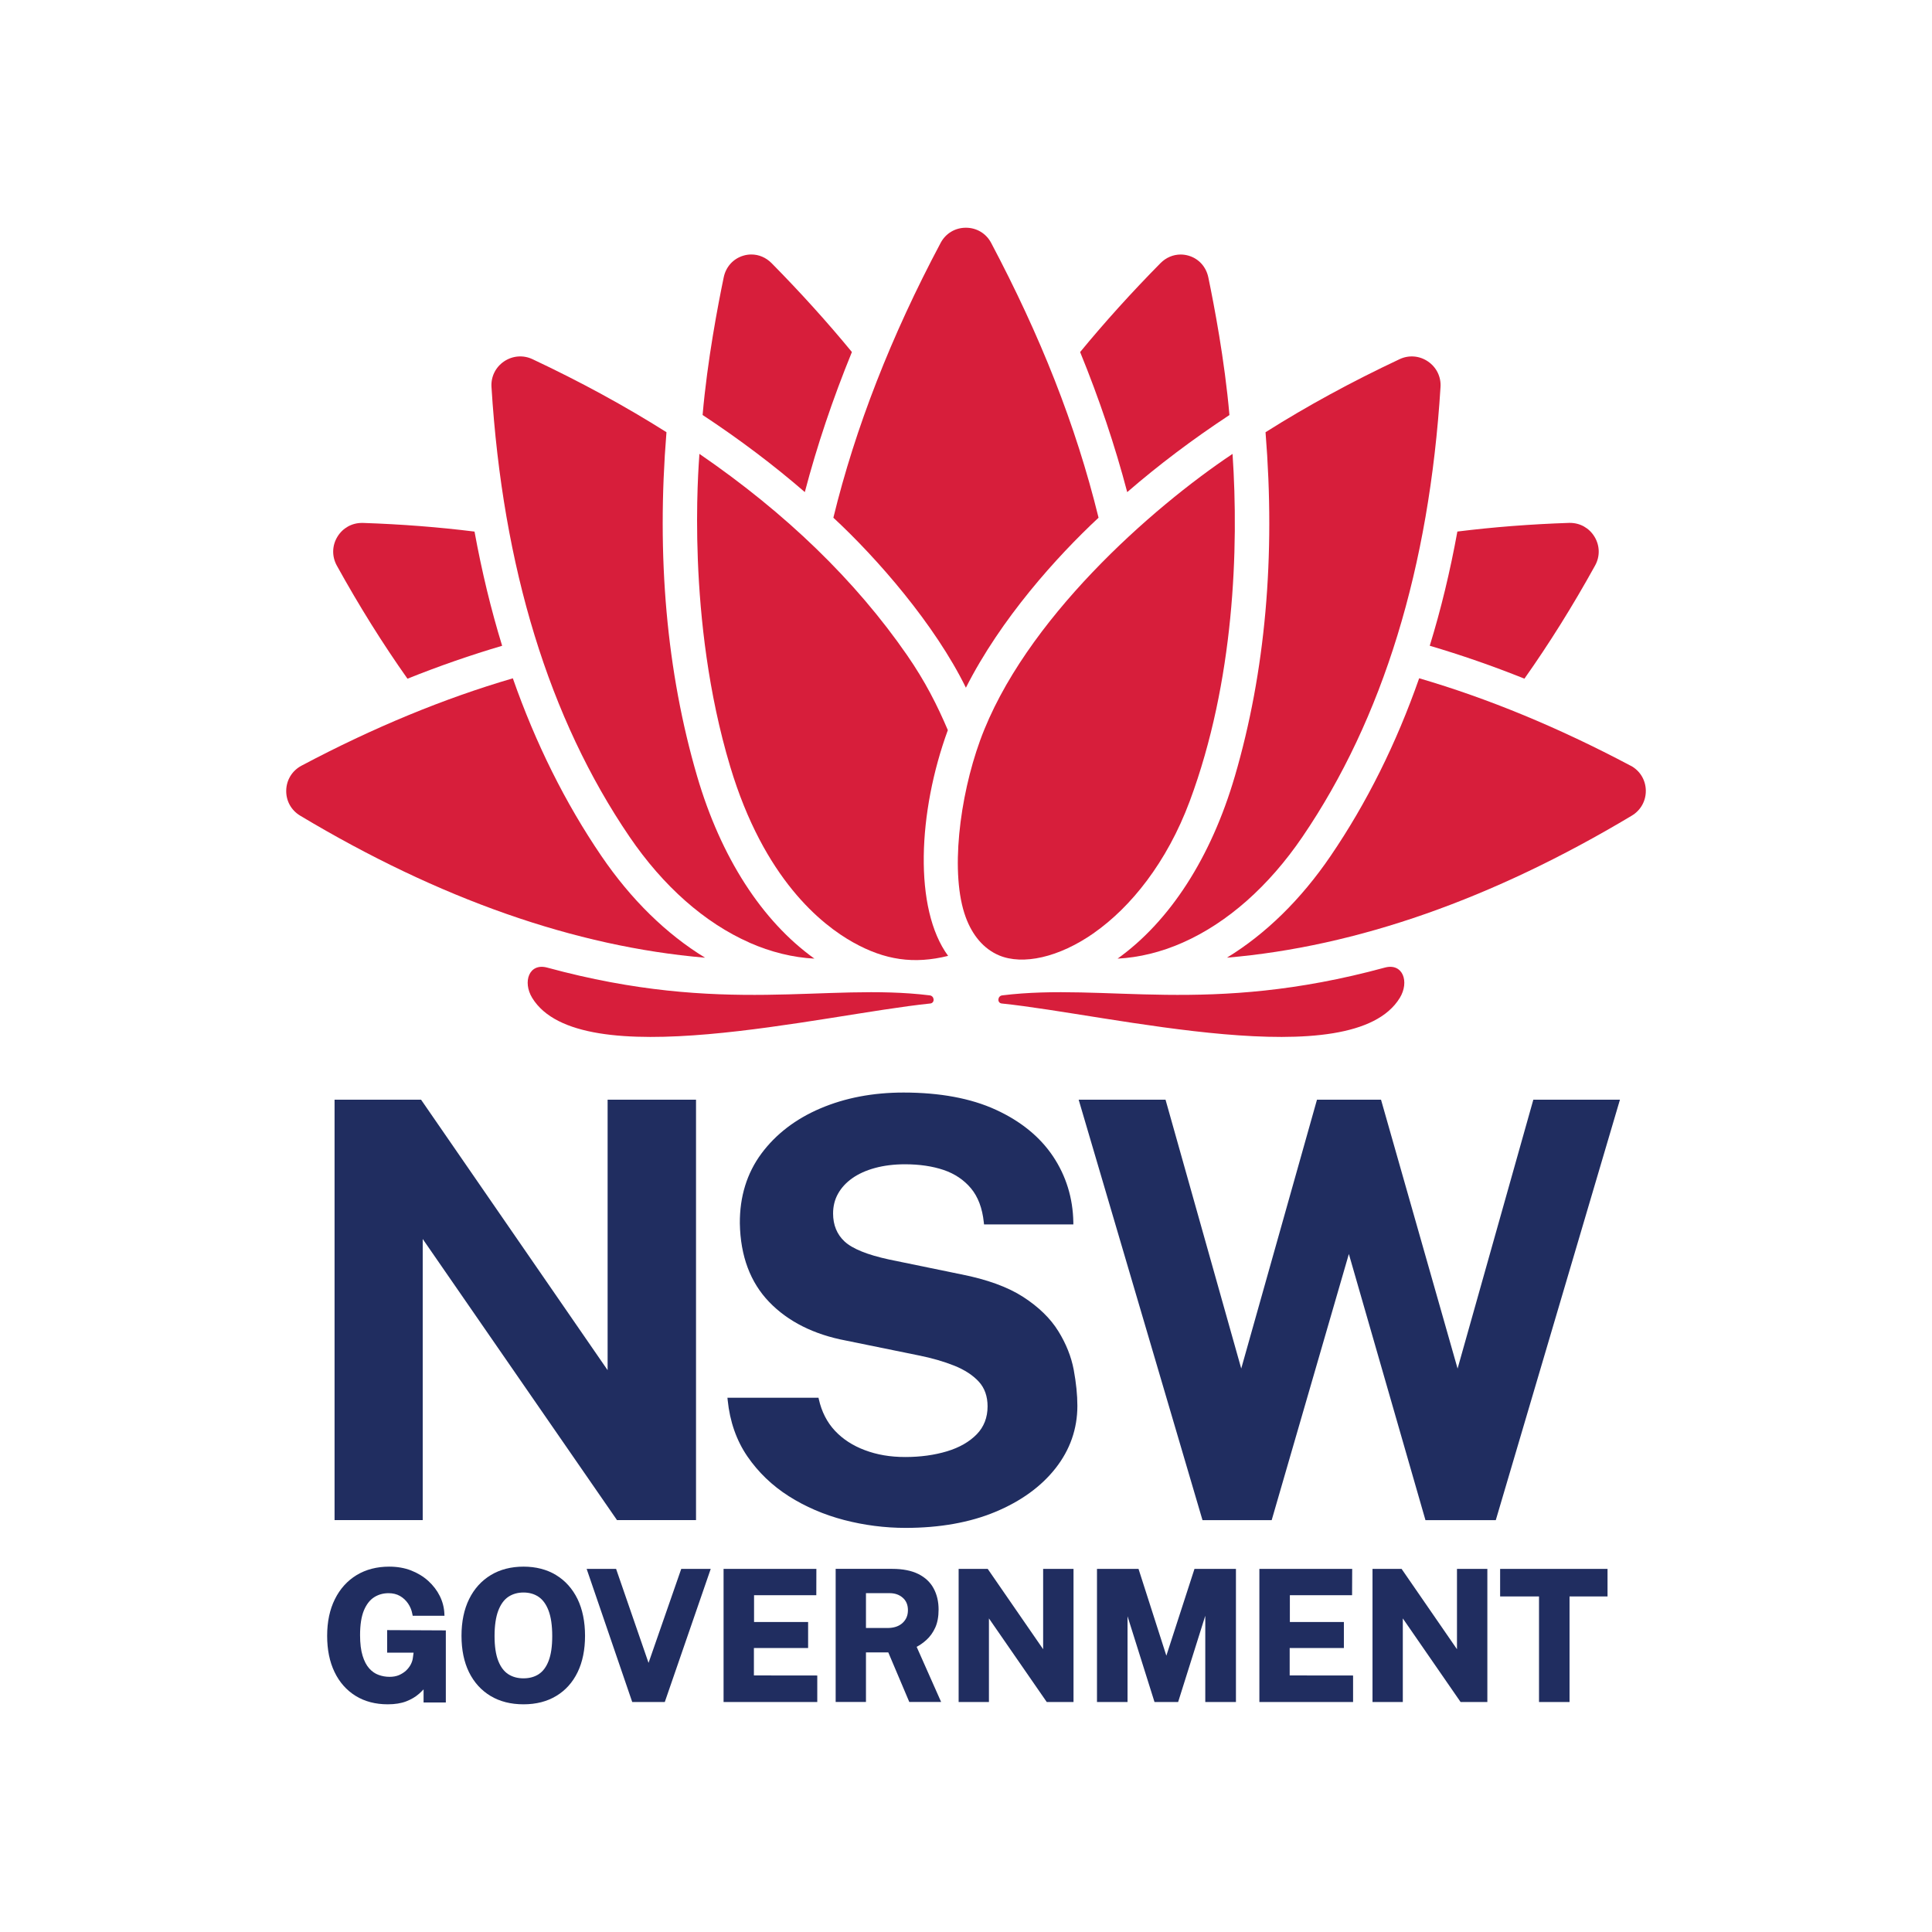
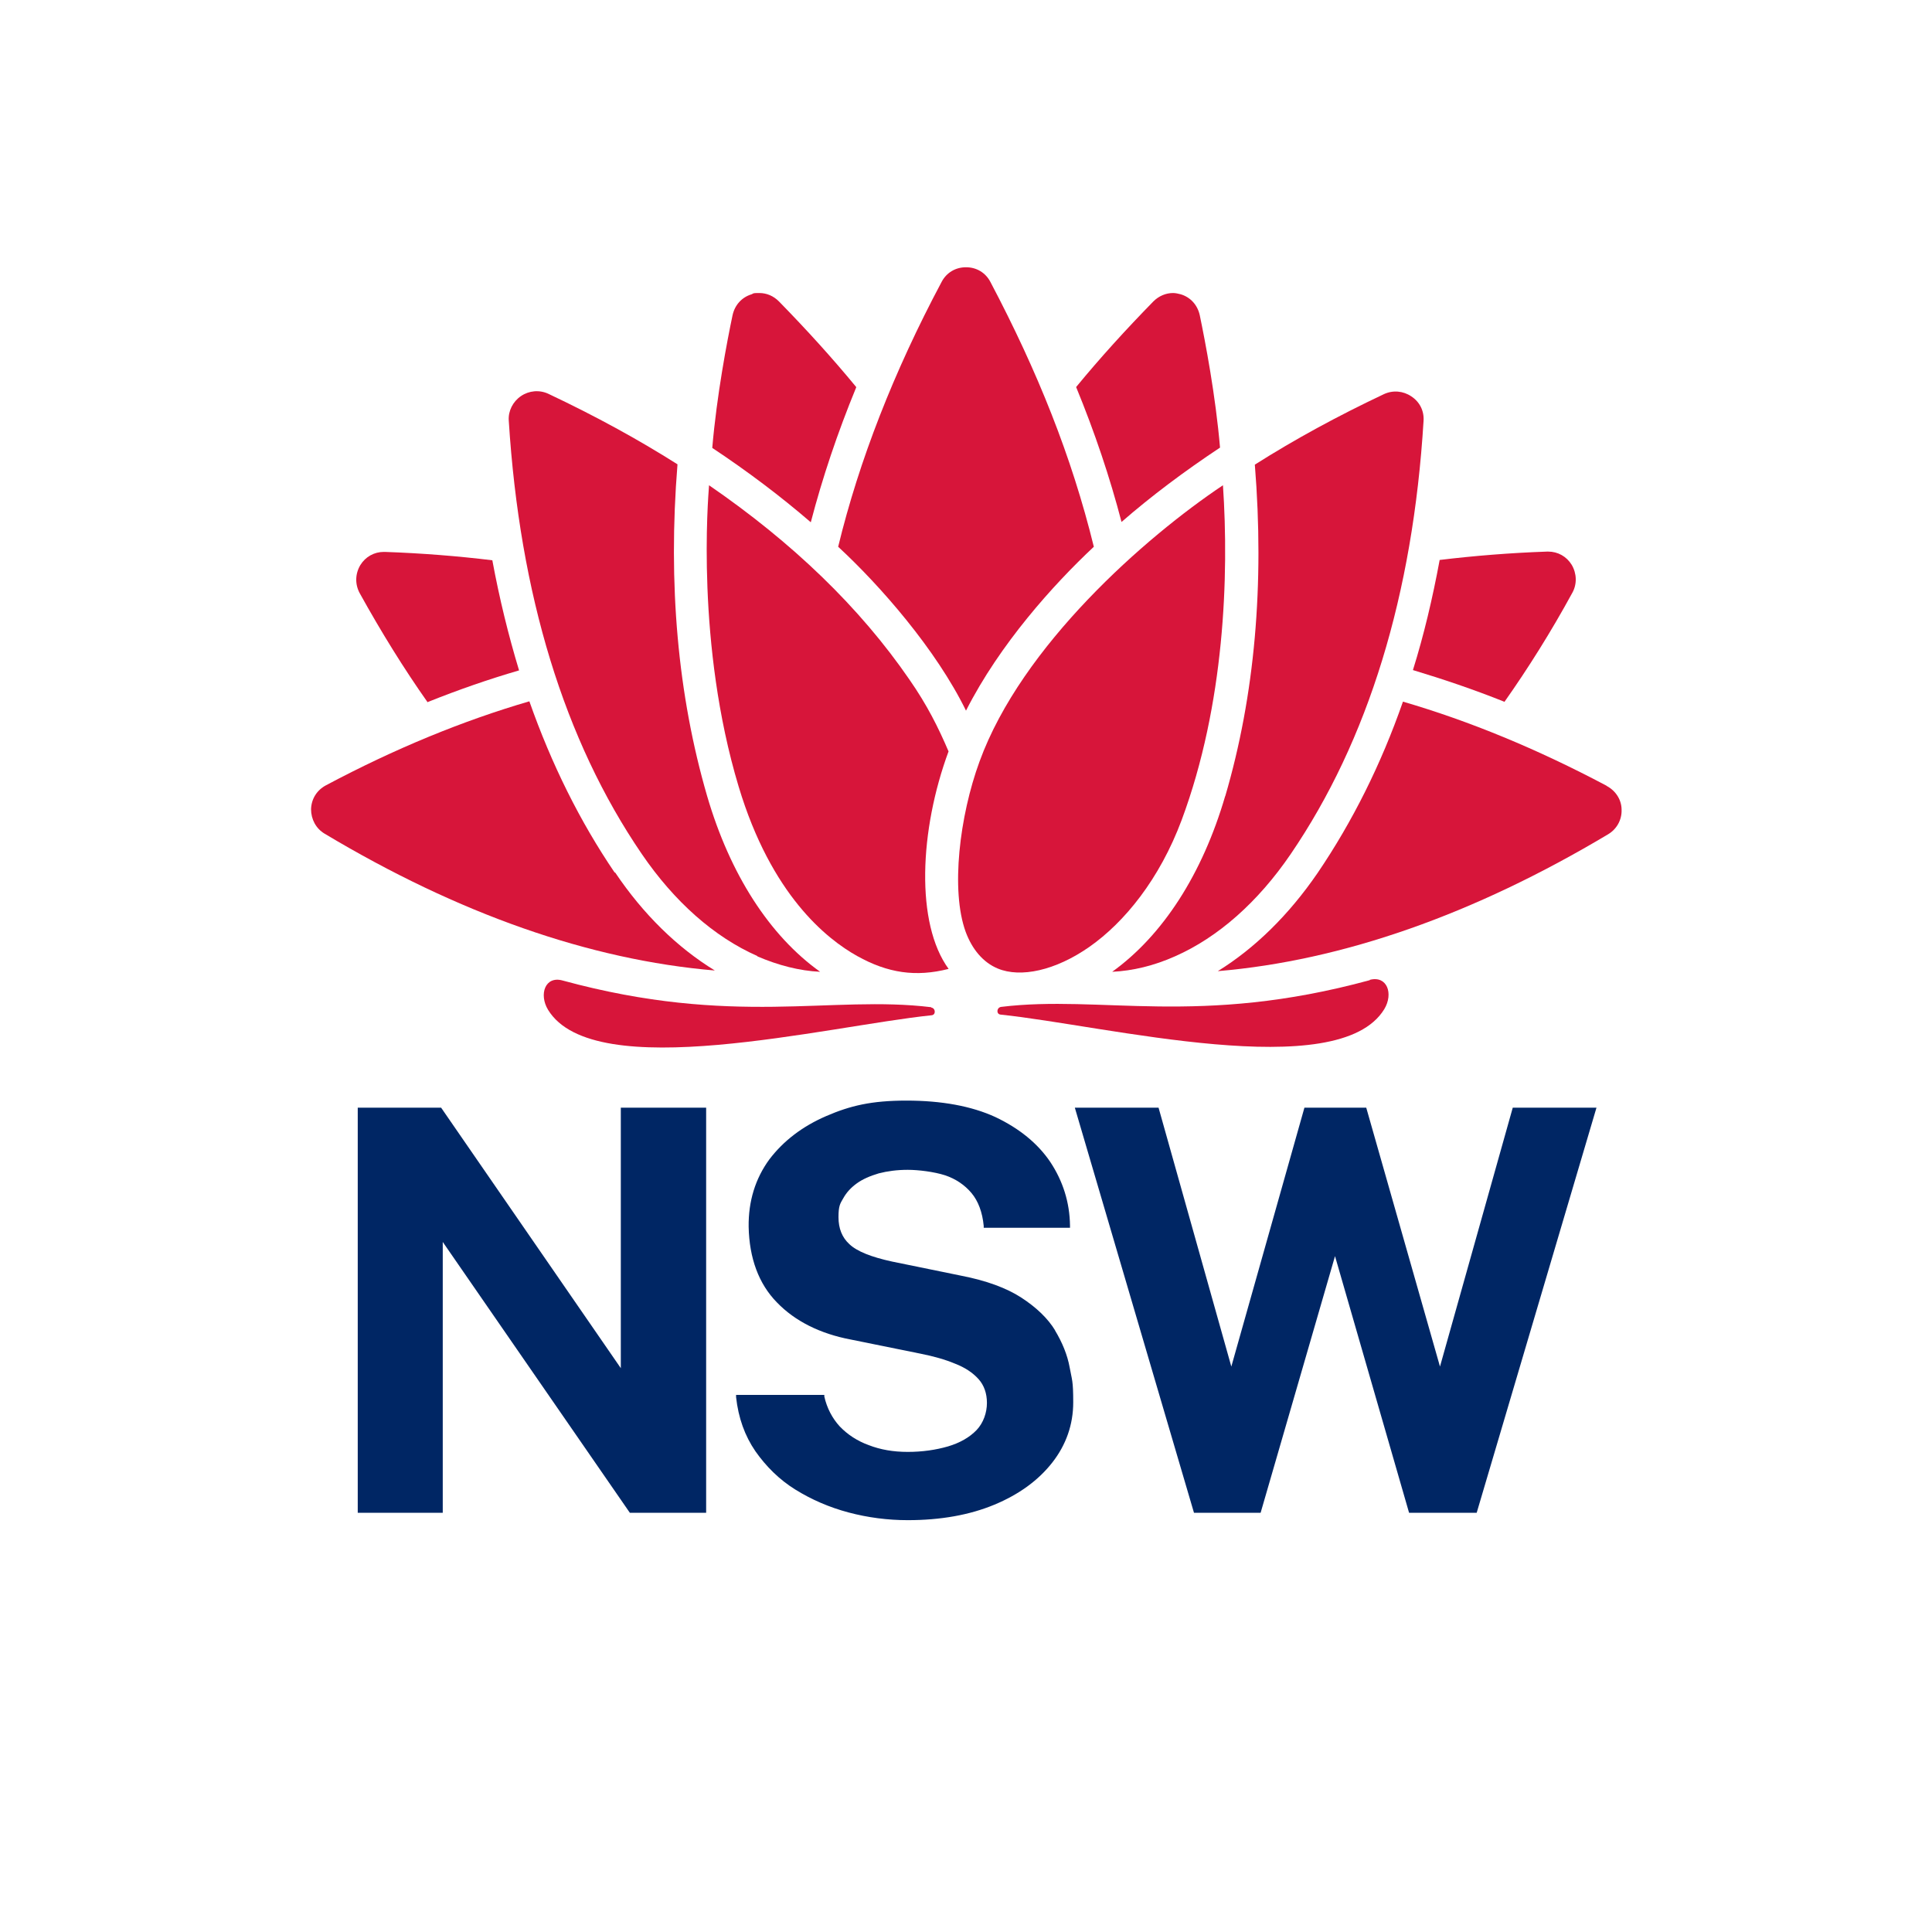
- <svg xmlns="http://www.w3.org/2000/svg" id="Layer_1" data-name="Layer 1" viewBox="0 0 540 540">
+ <svg xmlns="http://www.w3.org/2000/svg" id="Layer_1" version="1.1" viewBox="0 0 600 600">
  <defs>
    <style>
-       .cls-1 {
-         fill: #202d60;
+       .st0 {
+         fill: #d7153a;
      }

-       .cls-2 {
-         fill: #d71e3b;
+       .st1 {
+         fill: #002664;
      }
    </style>
  </defs>
-   <path class="cls-2" d="M259.88,278.21c-29.05-3.58-57.27,5.75-106.93-7.76-5.07-1.38-6.94,3.97-4.2,8.46,13.34,21.82,80.73,4.72,111.26,1.57,1.34-.14,1.2-2.1-.13-2.27" />
-   <path class="cls-2" d="M387.05,270.45c-49.66,13.51-77.88,4.18-106.93,7.76-1.33.16-1.47,2.13-.13,2.27,30.53,3.15,97.92,20.25,111.26-1.57,2.74-4.48.87-9.84-4.2-8.46" />
-   <path class="cls-2" d="M168.08,239.24c-10.1-14.83-18.35-31.41-24.74-49.65-19.27,5.63-39,13.77-59.07,24.42-2.6,1.38-4.19,3.95-4.27,6.88-.08,2.93,1.38,5.58,3.9,7.09,38.88,23.29,76.89,36.62,113.17,39.7-10.81-6.59-20.71-16.27-28.99-28.44" />
-   <path class="cls-2" d="M113.91,189.69c8.89-3.56,17.71-6.62,26.44-9.19-3.12-10.16-5.69-20.81-7.72-31.92-10.04-1.25-20.43-2.06-31.19-2.42-.09,0-.19,0-.28,0-2.82,0-5.36,1.42-6.84,3.84-1.53,2.49-1.59,5.51-.18,8.08,6.24,11.29,12.83,21.83,19.75,31.62" />
-   <path class="cls-2" d="M209.45,263.47c6.03,2.66,12.2,4.16,18.18,4.47-14.64-10.49-26.14-28.29-32.78-50.97-8.54-29.2-11.39-61.41-8.57-96.17-11.52-7.27-24.01-14.09-37.45-20.41-2.59-1.22-5.56-.98-7.95.63-2.37,1.61-3.69,4.28-3.51,7.13,3.13,50.44,16.11,92.73,38.58,125.72,9.42,13.84,21.01,24.07,33.51,29.59" />
-   <path class="cls-2" d="M238.11,98.39c-6.89-8.37-14.37-16.65-22.44-24.83-1.57-1.59-3.58-2.43-5.66-2.43-.75,0-1.5.1-2.24.33-2.83.84-4.88,3.11-5.49,6.06-1.58,7.61-4.57,23.13-5.9,38.47,10.31,6.8,19.84,13.99,28.57,21.55,3.39-12.9,7.78-25.98,13.16-39.15" />
-   <path class="cls-2" d="M455.73,214c-20.08-10.65-39.8-18.79-59.07-24.42-6.39,18.24-14.64,34.83-24.74,49.65-8.28,12.17-18.18,21.85-28.99,28.44,36.27-3.08,74.29-16.41,113.17-39.7,2.52-1.51,3.98-4.17,3.91-7.1-.08-2.93-1.67-5.51-4.27-6.88" />
-   <path class="cls-2" d="M426.08,189.69c6.92-9.79,13.51-20.33,19.75-31.62,1.42-2.56,1.35-5.58-.18-8.08-1.48-2.42-4.02-3.84-6.84-3.84-.09,0-.19,0-.28,0-10.75.36-21.14,1.17-31.19,2.42-2.02,11.11-4.59,21.76-7.72,31.92,8.73,2.57,17.55,5.63,26.44,9.19" />
-   <path class="cls-2" d="M345.14,216.97c-6.63,22.68-18.13,40.48-32.77,50.97,5.98-.31,12.15-1.8,18.18-4.47,12.5-5.52,24.08-15.75,33.5-29.59,22.47-32.99,35.45-75.29,38.58-125.72.18-2.85-1.14-5.52-3.51-7.13-2.38-1.62-5.35-1.86-7.95-.63-13.44,6.32-25.93,13.13-37.45,20.41,2.82,34.76-.04,66.97-8.58,96.17" />
-   <path class="cls-2" d="M343.63,116c-1.33-15.34-4.32-30.86-5.9-38.47-.62-2.96-2.67-5.23-5.49-6.06-.74-.22-1.5-.33-2.24-.33-2.08,0-4.1.84-5.66,2.43-8.07,8.18-15.55,16.46-22.44,24.83,5.38,13.18,9.77,26.26,13.16,39.15,8.73-7.56,18.26-14.75,28.58-21.55" />
-   <path class="cls-2" d="M269.97,192.22c9.77-19.3,25.37-36.6,37.08-47.52-6.43-26.2-16.34-50.93-30.01-76.79-1.41-2.67-4.06-4.26-7.07-4.26s-5.66,1.59-7.07,4.26c-13.81,25.95-23.88,51.77-29.97,76.79,12.23,11.33,28.36,29.81,37.05,47.53" />
-   <path class="cls-2" d="M305.86,260.69c10.13-7.12,20.26-19.54,26.69-36.8,12.44-33.43,13.73-70.67,11.95-97.02-22.55,15.05-58.34,46.5-70.57,80.12-5.75,15.82-8.44,37.37-4,49.39,1.85,5.03,5,8.84,9.33,10.66,6.56,2.75,16.64.67,26.61-6.34" />
-   <path class="cls-2" d="M264.92,204.06c-2.98-6.97-6.27-13.53-11.37-20.91-14.43-20.88-33.87-39.7-58.06-56.29-.25,3.91-3.79,46.13,8.61,87.41,9.42,31.4,25.53,44.19,34.36,49.13,8.88,4.97,17,6.14,26.54,3.77-9.66-13.16-8.46-40.19-.07-63.11" />
-   <polygon class="cls-1" points="118.15 346.3 172.45 424.87 194.54 424.87 194.54 307.37 169.83 307.37 169.83 382.96 117.87 307.63 117.69 307.37 93.51 307.37 93.51 424.87 118.15 424.87 118.15 346.3" />
-   <path class="cls-1" d="M295.79,372.05c-2.18-3.54-5.47-6.74-9.77-9.53-4.3-2.79-10.15-4.92-17.38-6.34l-20.12-4.14c-6.08-1.31-10.27-3.01-12.46-5.04-2.13-1.98-3.21-4.61-3.21-7.83,0-2.05.47-3.91,1.39-5.54.92-1.64,2.25-3.09,3.96-4.3,1.72-1.22,3.85-2.19,6.34-2.87,2.52-.69,5.35-1.04,8.41-1.04,4.03,0,7.66.53,10.8,1.59,3.1,1.05,5.67,2.78,7.64,5.13,1.97,2.35,3.18,5.56,3.59,9.53l.06.56h24.96v-.63c-.12-6.74-2.02-12.93-5.67-18.39-3.65-5.46-9.04-9.85-16.01-13.04-6.95-3.19-15.63-4.8-25.79-4.8-8.53,0-16.35,1.49-23.25,4.44-6.92,2.95-12.46,7.21-16.49,12.65-4.04,5.48-6.06,12.04-6,19.5.16,9.1,2.93,16.49,8.21,21.96,5.25,5.45,12.47,9.08,21.43,10.77l20.29,4.14c3.72.74,7.1,1.72,10.03,2.89,2.88,1.16,5.18,2.66,6.84,4.47,1.62,1.77,2.44,4.09,2.44,6.89,0,3.12-1.02,5.75-3.03,7.81-2.06,2.11-4.85,3.71-8.3,4.75-3.51,1.06-7.44,1.6-11.67,1.6s-7.93-.64-11.31-1.92c-3.35-1.25-6.17-3.08-8.37-5.44-2.19-2.35-3.69-5.28-4.47-8.73l-.11-.48h-25.45l.07.68c.6,5.96,2.45,11.25,5.5,15.71,3.04,4.43,6.94,8.18,11.58,11.13,4.63,2.94,9.82,5.18,15.44,6.65,5.6,1.46,11.39,2.21,17.2,2.21,9.51,0,17.95-1.5,25.08-4.47,7.16-2.98,12.83-7.09,16.84-12.2,4.05-5.15,6.1-11.02,6.1-17.46,0-3.04-.35-6.43-1.02-10.06-.69-3.66-2.14-7.3-4.31-10.8" />
-   <polygon class="cls-1" points="428.57 307.37 407.4 382.52 386 307.37 368.1 307.37 346.93 382.51 325.77 307.37 301.49 307.37 336.1 424.88 355.44 424.88 377.01 350.49 398.42 424.88 418.08 424.88 452.78 307.37 428.57 307.37" />
-   <path class="cls-1" d="M108.2,461.92h7.4l-.21,1.52c-.07.58-.27,1.18-.58,1.78-.31.6-.75,1.17-1.3,1.7-.55.51-1.22.94-1.99,1.28-.76.32-1.64.48-2.63.48-1.06,0-2.1-.18-3.07-.54-.96-.34-1.84-.94-2.61-1.8-.78-.86-1.4-2.05-1.86-3.54-.47-1.51-.71-3.46-.71-5.78,0-2.86.36-5.18,1.07-6.9.71-1.69,1.66-2.92,2.85-3.68,1.19-.76,2.55-1.14,4.03-1.14,1.22,0,2.3.26,3.2.78.91.52,1.67,1.23,2.27,2.11.6.88,1,1.87,1.19,2.92l.1.5h8.88l-.03-.64c-.08-1.7-.51-3.35-1.28-4.89-.77-1.56-1.86-2.97-3.22-4.21-1.35-1.22-2.97-2.21-4.82-2.93-1.83-.71-3.89-1.06-6.11-1.06-3.43,0-6.49.79-9.09,2.36-2.6,1.58-4.65,3.85-6.08,6.74-1.44,2.88-2.16,6.32-2.16,10.23s.69,7.26,2.05,10.1c1.37,2.87,3.36,5.12,5.9,6.69,2.53,1.57,5.56,2.36,8.99,2.36,2.02,0,3.75-.28,5.17-.83,1.39-.54,2.59-1.25,3.58-2.12.45-.41.88-.82,1.26-1.23v3.67h6.22v-20.15l-16.4-.08v6.3Z" />
-   <path class="cls-1" d="M155.41,440.22c-2.57-1.55-5.63-2.34-9.09-2.34s-6.55.79-9.14,2.36c-2.6,1.57-4.64,3.82-6.06,6.71-1.41,2.86-2.13,6.31-2.13,10.25s.71,7.35,2.1,10.19c1.42,2.87,3.45,5.1,6.03,6.64,2.58,1.55,5.67,2.33,9.2,2.33s6.57-.78,9.14-2.33c2.59-1.55,4.6-3.79,5.99-6.66,1.38-2.85,2.07-6.27,2.07-10.17s-.71-7.42-2.1-10.27c-1.41-2.88-3.43-5.14-6.01-6.7M150.58,467.94c-1.19.77-2.62,1.16-4.27,1.16s-3.06-.39-4.25-1.16c-1.19-.77-2.13-2.02-2.79-3.71-.69-1.74-1.04-4.08-1.04-6.95s.35-5.3,1.04-7.11c.67-1.75,1.61-3.05,2.8-3.85,1.2-.8,2.63-1.21,4.24-1.21s3.04.4,4.23,1.21c1.19.81,2.12,2.1,2.78,3.84.68,1.79,1.03,4.19,1.03,7.12s-.34,5.2-1.01,6.94c-.65,1.69-1.58,2.95-2.76,3.71" />
-   <polygon class="cls-1" points="181.27 464.78 172.2 438.51 163.97 438.51 176.71 475.72 185.81 475.72 198.65 438.51 190.41 438.51 181.27 464.78" />
-   <polygon class="cls-1" points="210.72 460.62 225.87 460.62 225.87 453.36 210.76 453.36 210.76 445.86 228.16 445.86 228.18 438.51 202.24 438.51 202.24 475.72 228.43 475.72 228.43 468.31 210.72 468.29 210.72 460.62" />
-   <path class="cls-1" d="M258.94,458.36c1.01-.91,1.84-2.07,2.47-3.45.62-1.37.93-3.07.93-5.04,0-2.2-.46-4.18-1.37-5.87-.91-1.72-2.35-3.09-4.29-4.06-1.91-.95-4.37-1.44-7.32-1.44h-15.79v37.21h8.47v-13.86h6.24l5.87,13.86h8.9l-6.84-15.41c.98-.53,1.9-1.18,2.73-1.94M253.77,450.05c0,1.47-.49,2.64-1.51,3.58-1.01.93-2.43,1.4-4.2,1.4h-6.02v-9.74h6.55c1.53,0,2.75.42,3.74,1.29.96.85,1.44,1.99,1.44,3.47" />
-   <polygon class="cls-1" points="291.56 460.96 276.07 438.51 267.94 438.51 267.94 475.72 276.41 475.72 276.41 452.35 292.57 475.72 300.05 475.72 300.05 438.51 291.56 438.51 291.56 460.96" />
-   <polygon class="cls-1" points="326 462.77 318.22 438.51 306.61 438.51 306.61 475.72 315.15 475.72 315.15 451.75 322.69 475.72 329.29 475.72 336.88 451.61 336.88 475.72 345.45 475.72 345.45 438.51 333.86 438.51 326 462.77" />
-   <polygon class="cls-1" points="360.47 460.62 375.62 460.62 375.62 453.36 360.52 453.36 360.52 445.86 377.91 445.86 377.94 438.51 352 438.51 352 475.72 378.19 475.72 378.19 468.31 360.47 468.29 360.47 460.62" />
-   <polygon class="cls-1" points="407.23 460.96 391.75 438.51 383.62 438.51 383.62 475.72 392.09 475.72 392.09 452.35 408.24 475.72 415.72 475.72 415.72 438.51 407.23 438.51 407.23 460.96" />
-   <polygon class="cls-1" points="419.29 446.21 430.16 446.21 430.16 475.72 438.69 475.72 438.69 446.21 449.31 446.21 449.31 438.51 419.29 438.51 419.29 446.21" />
+   <path class="st0" d="M289.2,312.8c-31.1-3.8-61.3,6.2-114.5-8.3-5.4-1.5-7.4,4.3-4.5,9.1,14.3,23.4,86.4,5.1,119.1,1.7,1.4-.1,1.3-2.2-.1-2.4" />
+   <path class="st0" d="M425.4,304.4c-53.2,14.5-83.4,4.5-114.5,8.3-1.4.2-1.6,2.3-.1,2.4,32.7,3.4,104.8,21.7,119.1-1.7,2.9-4.8.9-10.5-4.5-9.1" />
+   <path class="st0" d="M190.9,271c-10.8-15.9-19.6-33.6-26.5-53.2-20.6,6-41.8,14.7-63.2,26.1-2.8,1.5-4.5,4.2-4.6,7.4,0,3.1,1.5,6,4.2,7.6,41.6,24.9,82.3,39.2,121.2,42.5-11.6-7.1-22.2-17.4-31-30.5" />
+   <path class="st0" d="M132.9,218c9.5-3.8,19-7.1,28.3-9.8-3.3-10.9-6.1-22.3-8.3-34.2-10.7-1.3-21.9-2.2-33.4-2.6h-.3c-3,0-5.7,1.5-7.3,4.1-1.6,2.7-1.7,5.9-.2,8.7,6.7,12.1,13.7,23.4,21.1,33.9" />
+   <path class="st0" d="M235.2,297c6.5,2.8,13.1,4.5,19.5,4.8-15.7-11.2-28-30.3-35.1-54.6-9.1-31.3-12.2-65.8-9.2-103-12.3-7.8-25.7-15.1-40.1-21.9-2.8-1.3-6-1-8.5.7-2.5,1.7-4,4.6-3.8,7.6,3.4,54,17.2,99.3,41.3,134.6,10.1,14.8,22.5,25.8,35.9,31.7" />
+   <path class="st0" d="M265.9,120.2c-7.4-9-15.4-17.8-24-26.6-1.7-1.7-3.8-2.6-6.1-2.6s-1.6.1-2.4.4c-3,.9-5.2,3.3-5.9,6.5-1.7,8.1-4.9,24.8-6.3,41.2,11,7.3,21.2,15,30.6,23.1,3.6-13.8,8.3-27.8,14.1-41.9" />
+   <path class="st0" d="M498.9,244c-21.5-11.4-42.6-20.1-63.2-26.1-6.8,19.5-15.7,37.3-26.5,53.2-8.9,13-19.5,23.4-31,30.5,38.8-3.3,79.5-17.6,121.2-42.5,2.7-1.6,4.3-4.5,4.2-7.6,0-3.1-1.8-5.9-4.6-7.4" />
+   <path class="st0" d="M467.2,218c7.4-10.5,14.5-21.8,21.1-33.9,1.5-2.7,1.4-6-.2-8.7-1.6-2.6-4.3-4.1-7.3-4.1h-.3c-11.5.4-22.6,1.3-33.4,2.6-2.2,11.9-4.9,23.3-8.3,34.2,9.3,2.8,18.8,6,28.3,9.8" />
+   <path class="st0" d="M380.5,247.2c-7.1,24.3-19.4,43.3-35.1,54.6,6.4-.3,13-1.9,19.5-4.8,13.4-5.9,25.8-16.9,35.9-31.7,24.1-35.3,38-80.6,41.3-134.6.2-3.1-1.2-5.9-3.8-7.6-2.5-1.7-5.7-2-8.5-.7-14.4,6.8-27.8,14.1-40.1,21.9,3,37.2,0,71.7-9.2,103" />
+   <path class="st0" d="M378.9,139.1c-1.4-16.4-4.6-33-6.3-41.2-.7-3.2-2.9-5.6-5.9-6.5-.8-.2-1.6-.4-2.4-.4-2.2,0-4.4.9-6.1,2.6-8.6,8.8-16.6,17.6-24,26.6,5.8,14.1,10.5,28.1,14.1,41.9,9.3-8.1,19.6-15.8,30.6-23.1" />
+   <path class="st0" d="M300,220.7c10.5-20.7,27.2-39.2,39.7-50.9-6.9-28.1-17.5-54.5-32.1-82.2-1.5-2.9-4.3-4.6-7.6-4.6s-6.1,1.7-7.6,4.6c-14.8,27.8-25.6,55.4-32.1,82.2,13.1,12.1,30.4,31.9,39.7,50.9" />
+   <path class="st0" d="M338.4,294c10.8-7.6,21.7-20.9,28.6-39.4,13.3-35.8,14.7-75.7,12.8-103.9-24.1,16.1-62.5,49.8-75.6,85.8-6.2,16.9-9,40-4.3,52.9,2,5.4,5.4,9.5,10,11.4,7,2.9,17.8.7,28.5-6.8" />
+   <path class="st0" d="M294.6,233.4c-3.2-7.5-6.7-14.5-12.2-22.4-15.4-22.4-36.3-42.5-62.2-60.3-.3,4.2-4.1,49.4,9.2,93.6,10.1,33.6,27.3,47.3,36.8,52.6,9.5,5.3,18.2,6.6,28.4,4-10.3-14.1-9.1-43,0-67.6" />
+   <polygon class="st1" points="137.5 385.7 195.6 469.8 219.3 469.8 219.3 344 192.8 344 192.8 424.9 137.2 344.3 137 344 111.1 344 111.1 469.8 137.5 469.8 137.5 385.7" />
+   <path class="st1" d="M327.7,413.2c-2.3-3.8-5.9-7.2-10.5-10.2s-10.9-5.3-18.6-6.8l-21.5-4.4c-6.5-1.4-11-3.2-13.3-5.4-2.3-2.1-3.4-4.9-3.4-8.4s.5-4.2,1.5-5.9c1-1.8,2.4-3.3,4.2-4.6,1.8-1.3,4.1-2.3,6.8-3.1,2.7-.7,5.7-1.1,9-1.1s8.2.6,11.6,1.7c3.3,1.1,6.1,3,8.2,5.5s3.4,6,3.8,10.2v.6h26.8v-.7c-.1-7.2-2.2-13.8-6.1-19.7-3.9-5.8-9.7-10.5-17.1-14-7.4-3.4-16.7-5.1-27.6-5.1s-17.5,1.6-24.9,4.8c-7.4,3.2-13.3,7.7-17.7,13.5-4.3,5.9-6.5,12.9-6.4,20.9.2,9.7,3.1,17.7,8.8,23.5,5.6,5.8,13.4,9.7,22.9,11.5l21.7,4.4c4,.8,7.6,1.8,10.7,3.1,3.1,1.2,5.5,2.8,7.3,4.8,1.7,1.9,2.6,4.4,2.6,7.4s-1.1,6.2-3.2,8.4c-2.2,2.3-5.2,4-8.9,5.1-3.8,1.1-8,1.7-12.5,1.7s-8.5-.7-12.1-2.1c-3.6-1.3-6.6-3.3-9-5.8-2.3-2.5-4-5.7-4.8-9.3v-.5h-27.4v.7c.7,6.4,2.7,12,6,16.8,3.3,4.7,7.4,8.8,12.4,11.9,5,3.1,10.5,5.5,16.5,7.1,6,1.6,12.2,2.4,18.4,2.4,10.2,0,19.2-1.6,26.9-4.8,7.7-3.2,13.7-7.6,18-13.1,4.3-5.5,6.5-11.8,6.5-18.7s-.4-6.9-1.1-10.8c-.7-3.9-2.3-7.8-4.6-11.6" />
+   <polygon class="st1" points="469.8 344 447.2 424.4 424.3 344 405.1 344 382.4 424.4 359.8 344 333.8 344 370.8 469.8 391.5 469.8 414.6 390.1 437.6 469.8 458.6 469.8 495.8 344 469.8 344" />
</svg>
